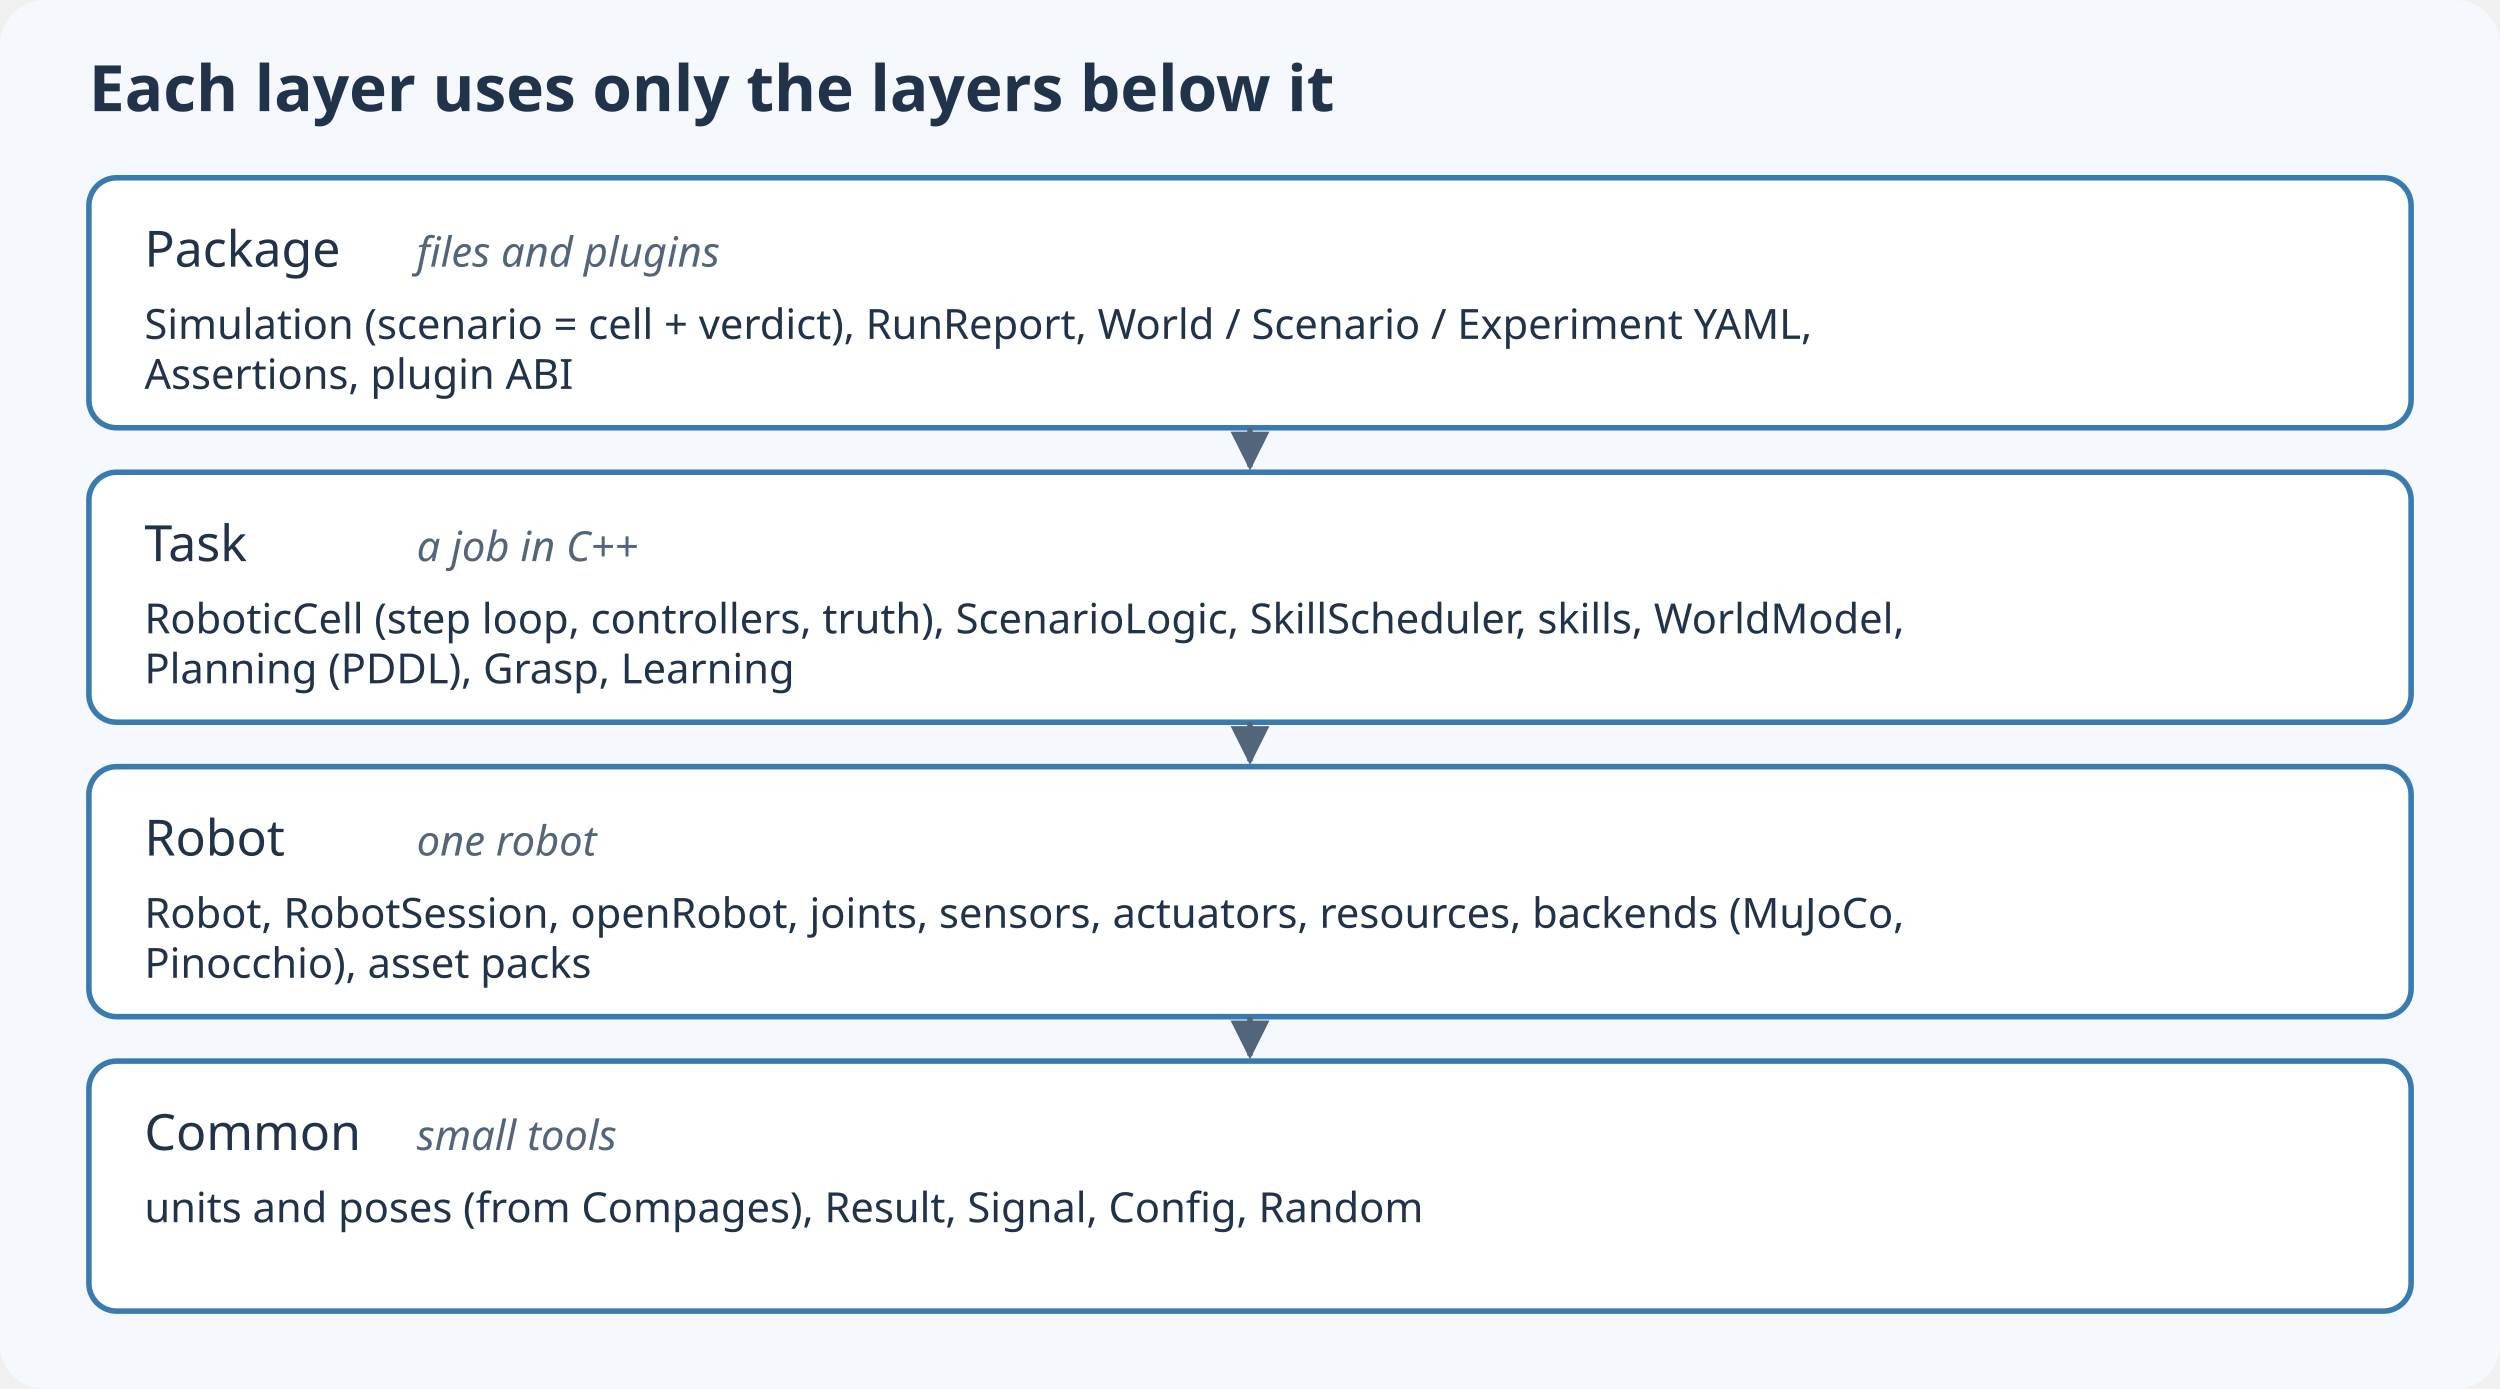
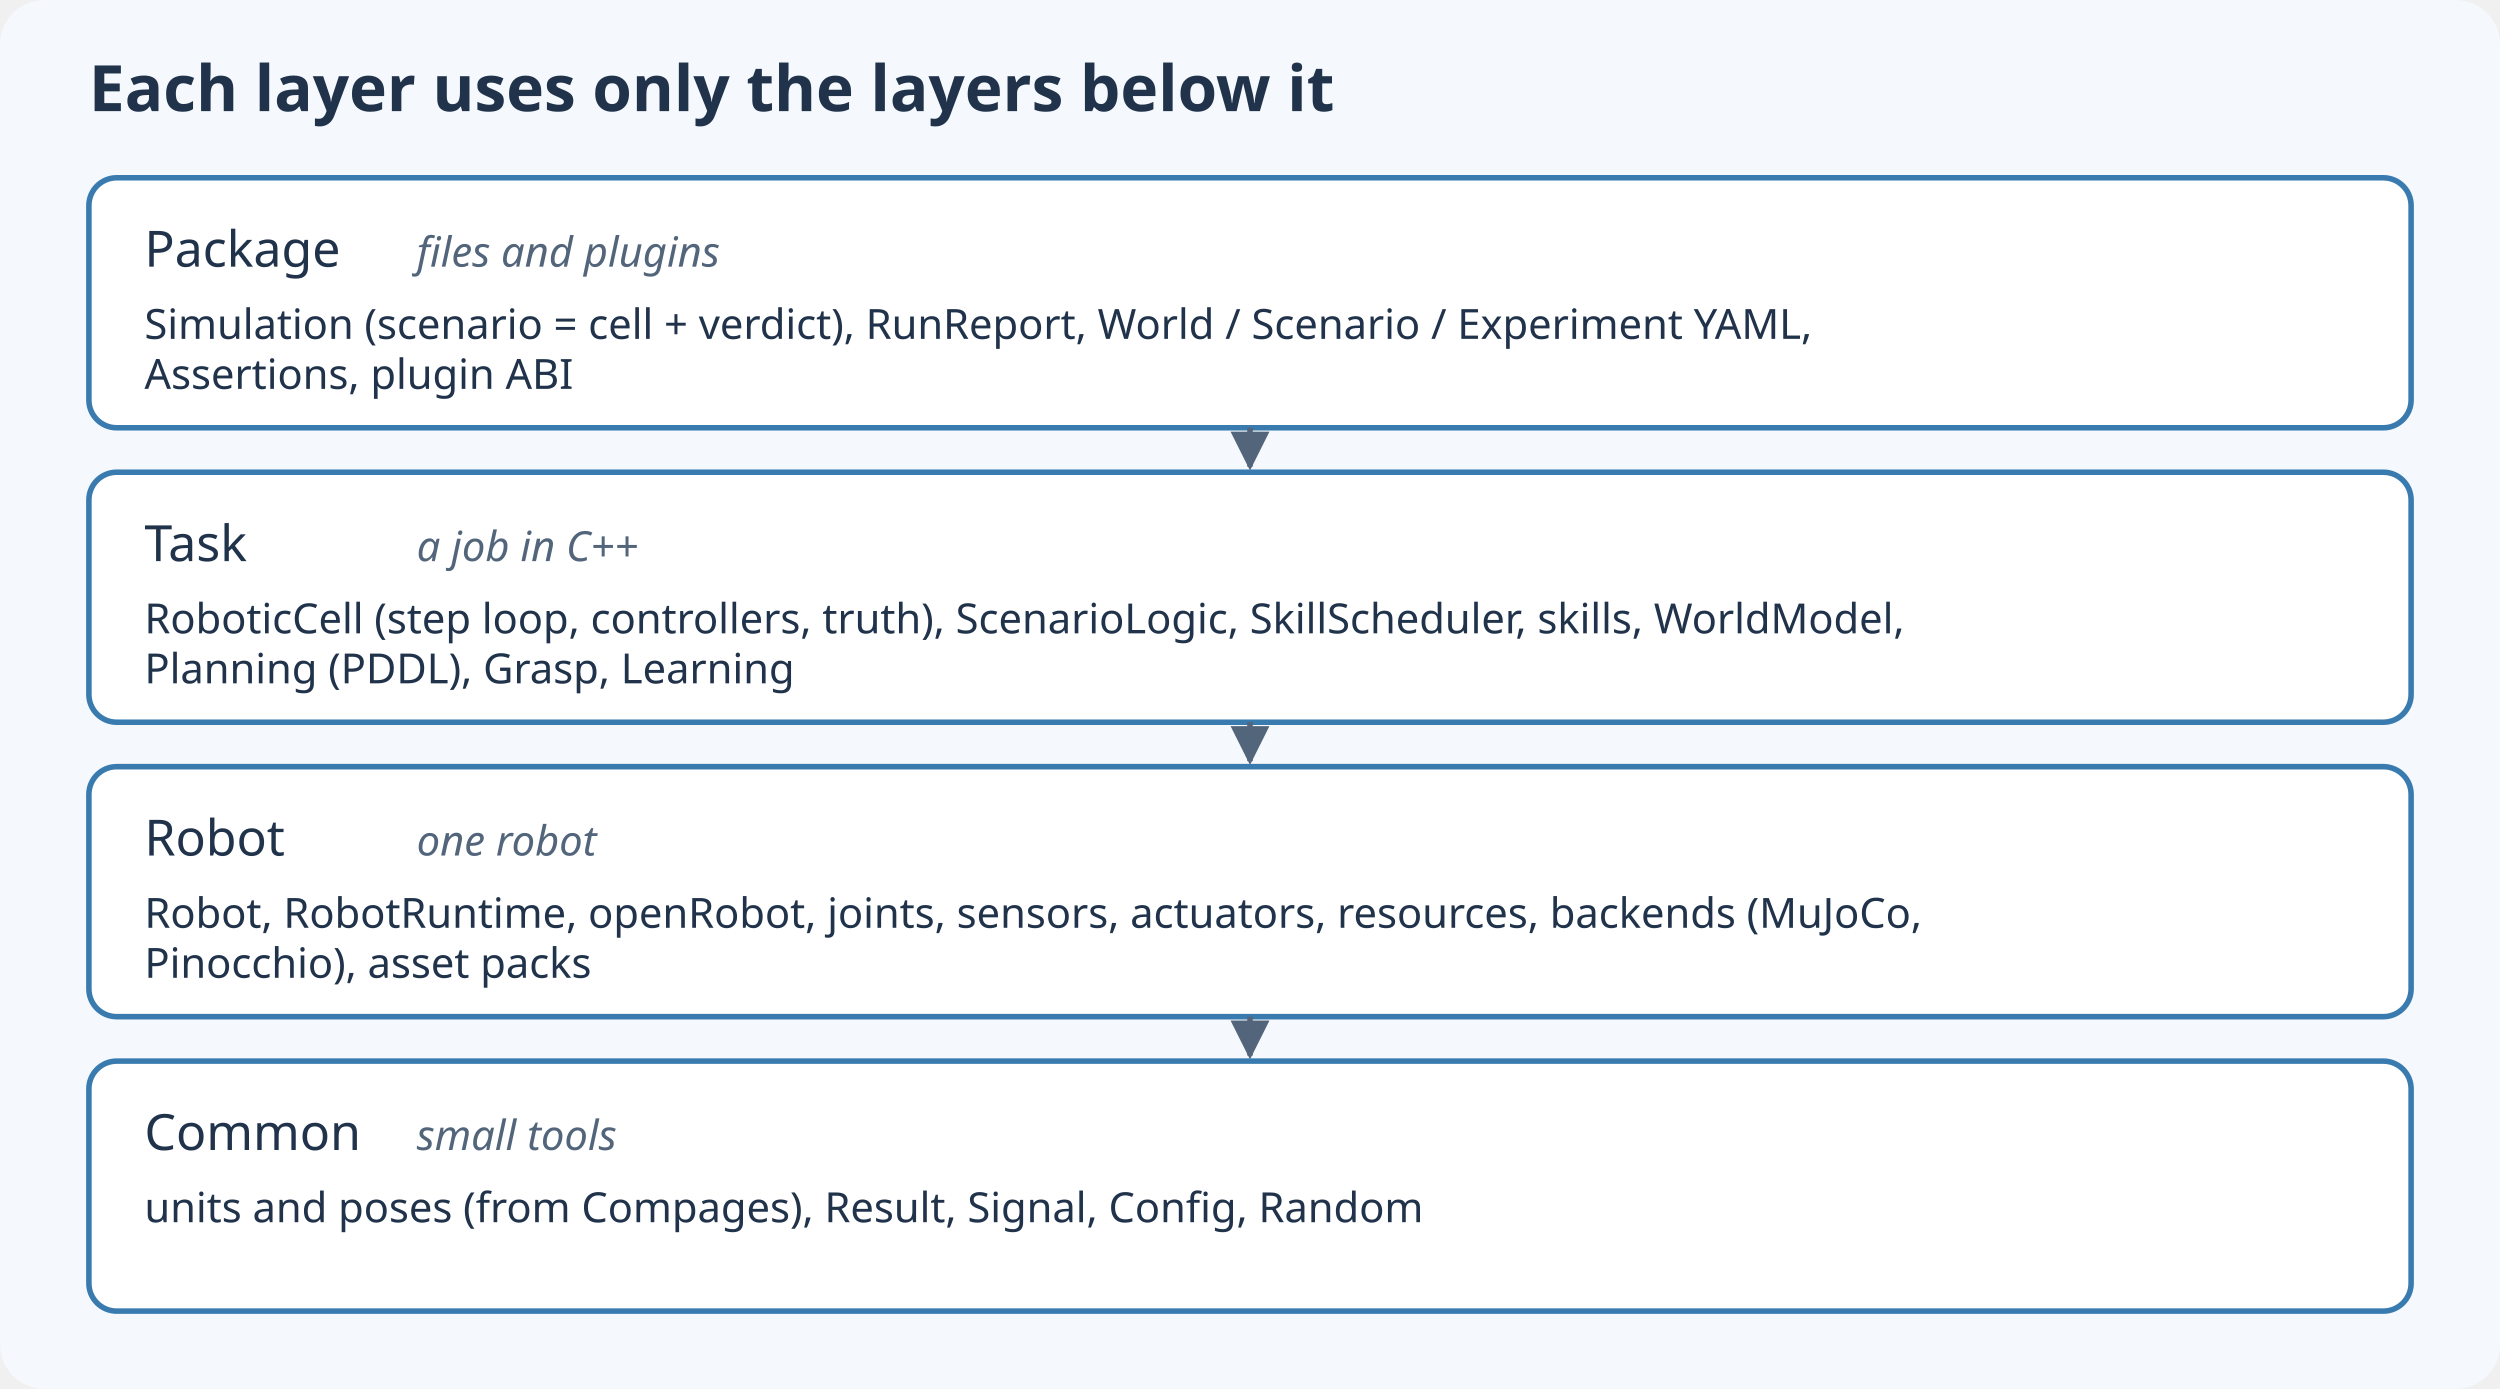
<svg xmlns="http://www.w3.org/2000/svg" viewBox="0 0 900 500" role="img" aria-labelledby="title desc">
  <defs>
    <marker id="arrow" viewBox="0 0 10 10" refX="9" refY="5" markerWidth="7" markerHeight="7" orient="auto-start-reverse">
      <path d="M0 0 10 5 0 10Z" fill="#52657a" />
    </marker>
  </defs>
  <style>
text {font-family: sans-serif; font-size: 18px; fill: #20334b;}
.heading {font-size: 23px; font-weight: bold;}
.small {font-size: 15px;}
.note {font-size: 15px; fill: #52657a; font-style: italic;}
.box {fill: #fff; stroke: #397baf; stroke-width: 2;}
.yours {fill: #fff7e6; stroke: #c98a1b; stroke-width: 2;}
.file {fill: #eef4ea; stroke: #5f8f4e; stroke-width: 2;}
.lib {fill: #eceff3; stroke: #7a8796; stroke-width: 2;}
.future {fill: #f5f8fc; stroke: #7a8796; stroke-width: 2; stroke-dasharray: 6 4;}
.fail {fill: #fdecee; stroke: #b5345a; stroke-width: 2;}
.ok {fill: #e9f5ec; stroke: #3d8b57; stroke-width: 2;}
.line {fill: none; stroke: #52657a; stroke-width: 2;}
.dashed {fill: none; stroke: #52657a; stroke-width: 2; stroke-dasharray: 6 5;}
.arrow {fill: none; stroke: #52657a; stroke-width: 2; marker-end: url(#arrow);}
.darrow {fill: none; stroke: #52657a; stroke-width: 2; stroke-dasharray: 6 5; marker-end: url(#arrow);}
</style>
  <rect width="900" height="500" rx="16" fill="#f5f8fc" />
  <text x="32" y="40" class="heading">Each layer uses only the layers below it</text>
  <rect x="32" y="64" width="836" height="90" rx="10" class="box" />
  <text x="52" y="96">Package</text>
  <text x="150" y="96" class="note">files and plugins</text>
  <text x="52" y="122" class="small">Simulation (scenario = cell + verdict), RunReport, World / Scenario / Experiment YAML,</text>
  <text x="52" y="140" class="small">Assertions, plugin ABI</text>
  <path d="M450 154 L450 168" class="arrow" />
  <rect x="32" y="170" width="836" height="90" rx="10" class="box" />
  <text x="52" y="202">Task</text>
  <text x="150" y="202" class="note">a job in C++</text>
  <text x="52" y="228" class="small">RoboticCell (step loop, controllers, truth), ScenarioLogic, SkillScheduler, skills, WorldModel,</text>
  <text x="52" y="246" class="small">Planning (PDDL), Grasp, Learning</text>
  <path d="M450 260 L450 274" class="arrow" />
  <rect x="32" y="276" width="836" height="90" rx="10" class="box" />
  <text x="52" y="308">Robot</text>
  <text x="150" y="308" class="note">one robot</text>
-   <text x="52" y="334" class="small">Robot, RobotSession, openRobot, joints, sensors, actuators, resources, backends (MuJoCo,</text>
+   <text x="52" y="334" class="small">Robot, RobotRuntime, openRobot, joints, sensors, actuators, resources, backends (MuJoCo,</text>
  <text x="52" y="352" class="small">Pinocchio), asset packs</text>
  <path d="M450 366 L450 380" class="arrow" />
  <rect x="32" y="382" width="836" height="90" rx="10" class="box" />
  <text x="52" y="414">Common</text>
  <text x="150" y="414" class="note">small tools</text>
  <text x="52" y="440" class="small">units and poses (from Compages), Result, Signal, Config, Random</text>
</svg>
